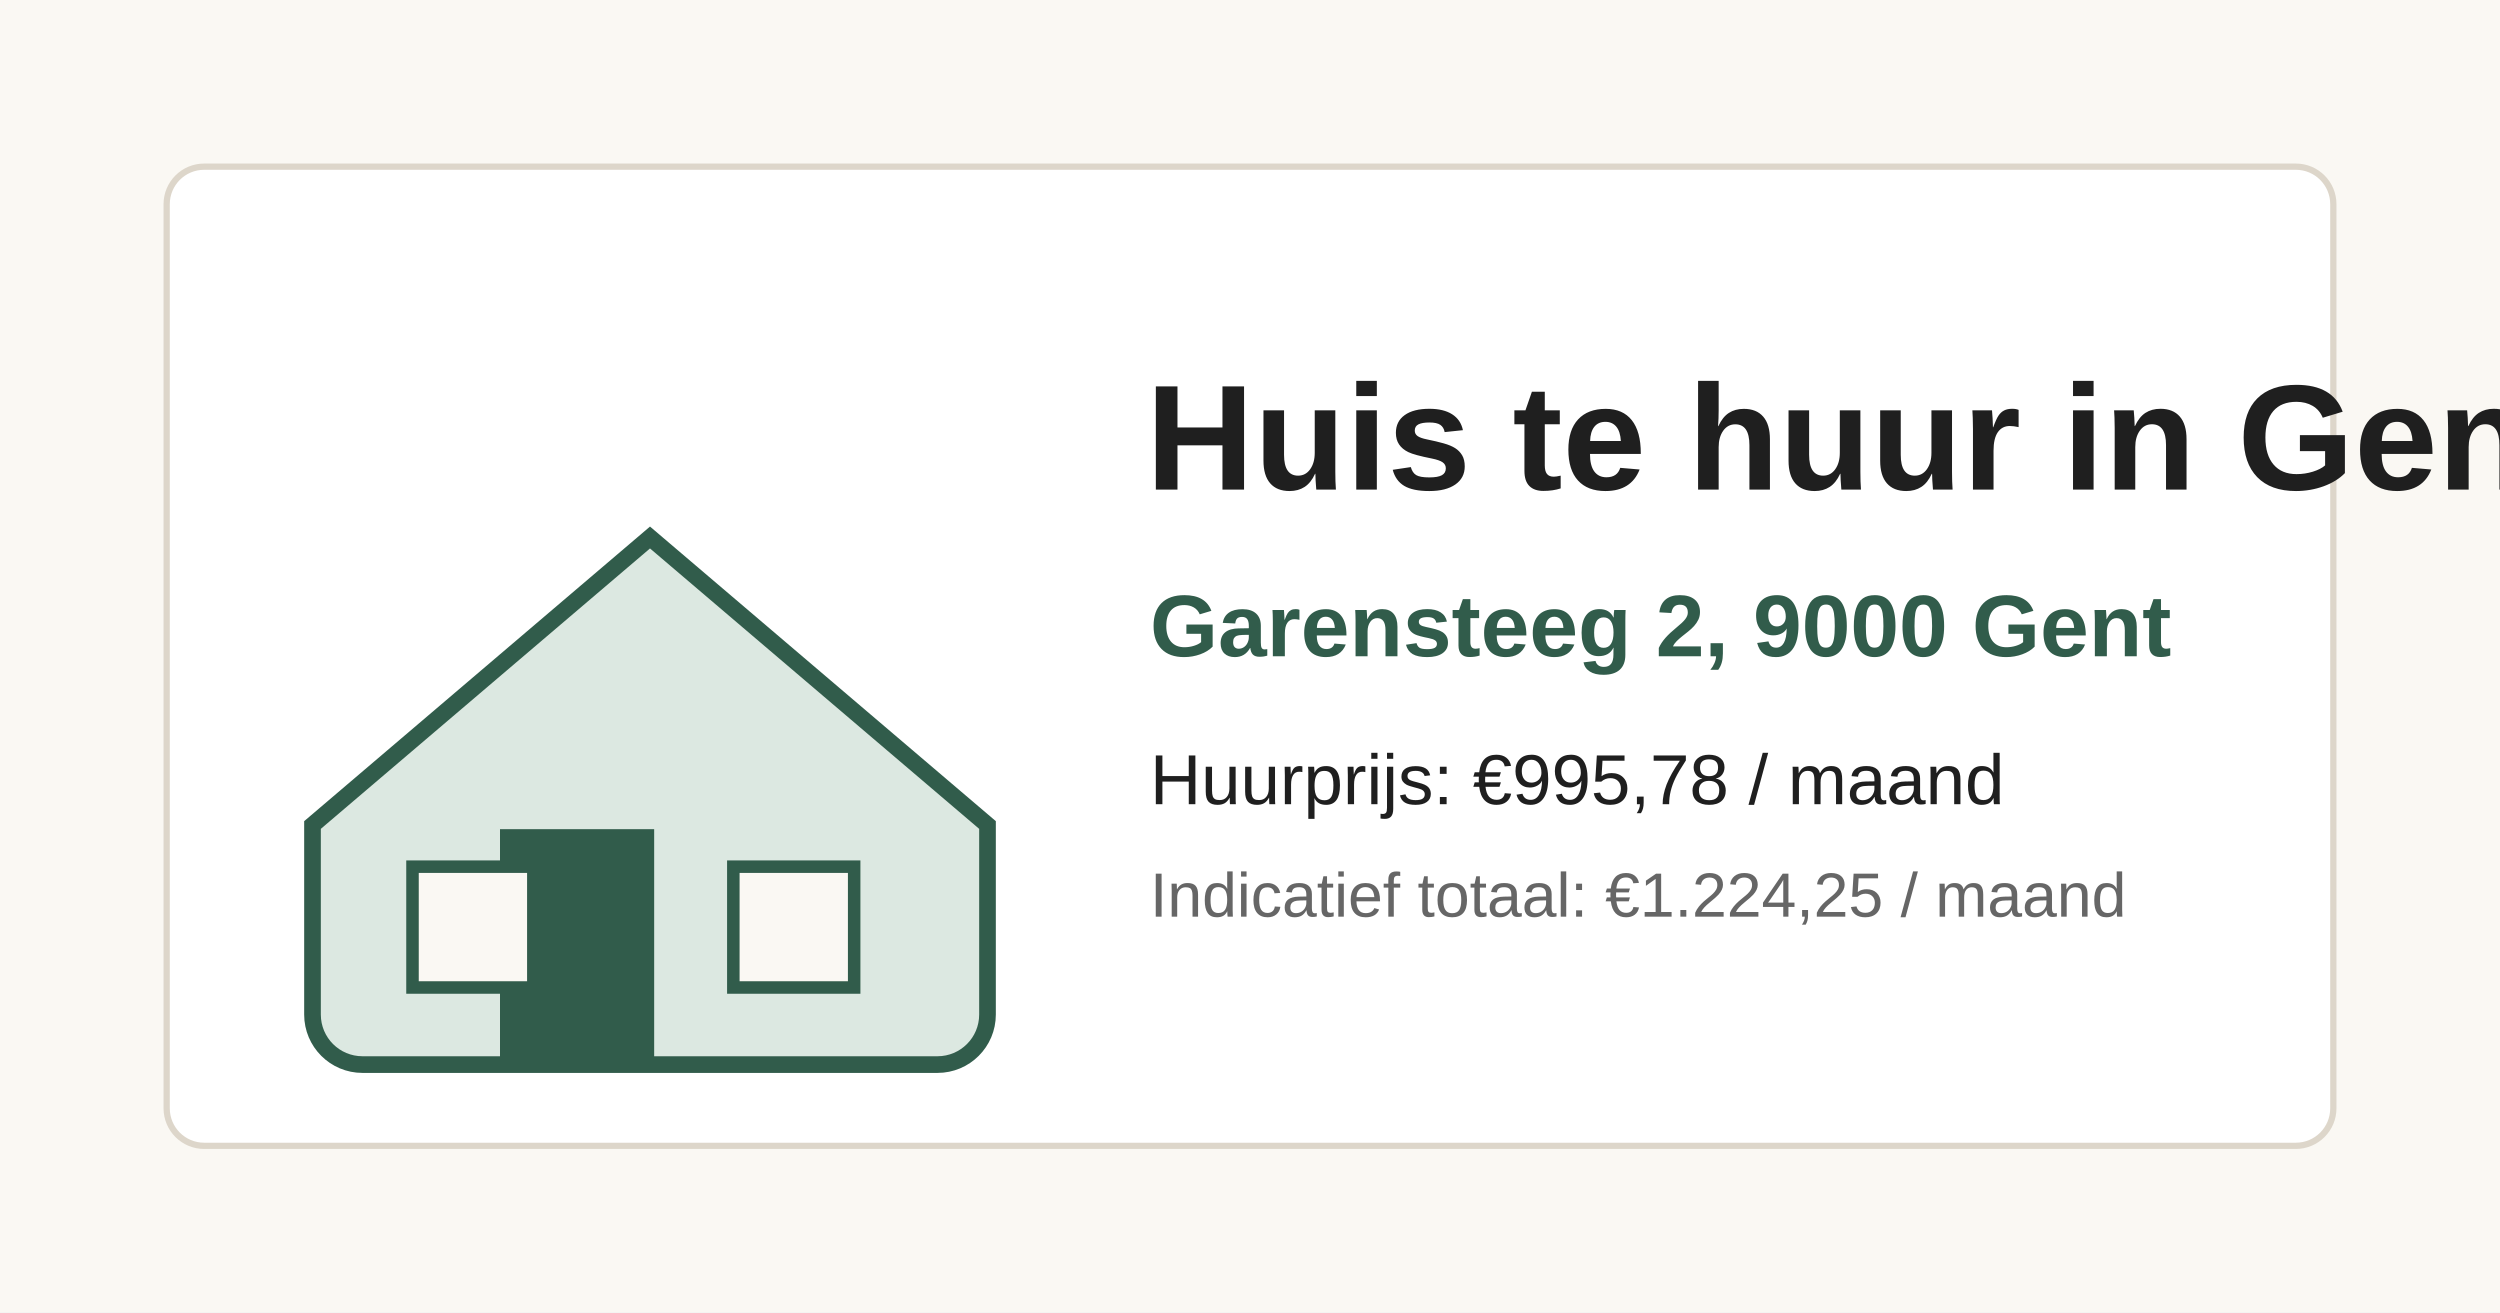
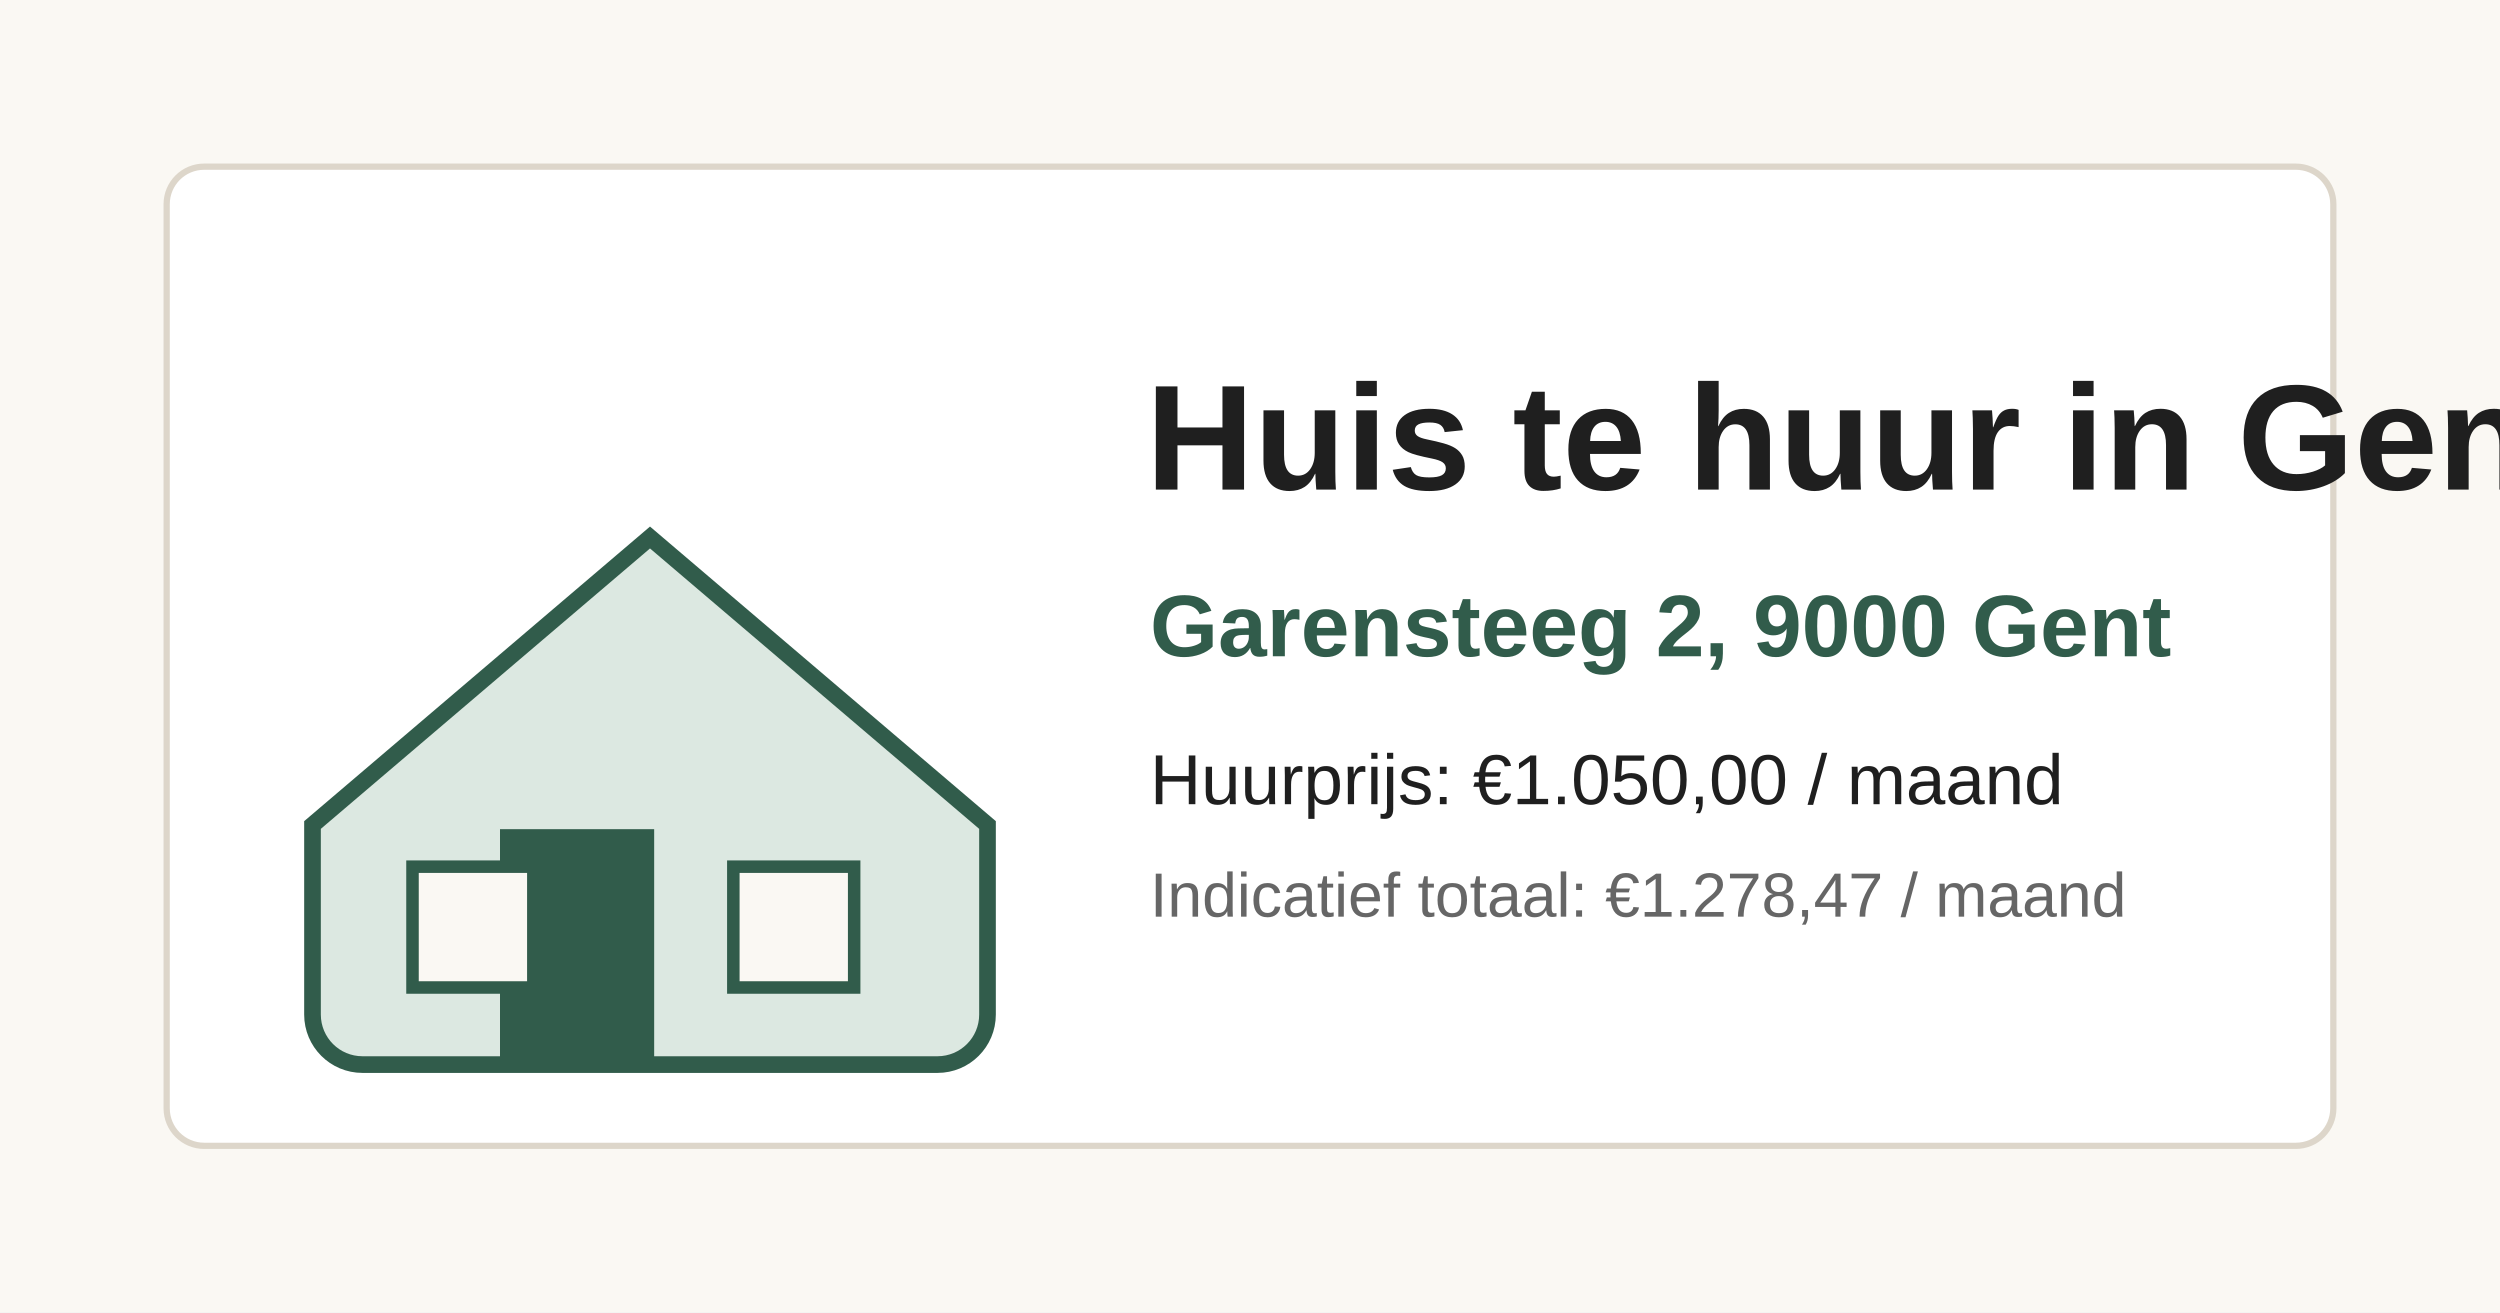
<svg xmlns="http://www.w3.org/2000/svg" width="1200" height="630" viewBox="0 0 1200 630" role="img" aria-label="Huis te huur in Gent">
  <rect width="1200" height="630" fill="#FAF8F3" />
  <rect x="80" y="80" width="1040" height="470" rx="18" fill="#FFFFFF" stroke="#DDD6CA" stroke-width="3" />
  <path d="M150 396 312 258l162 138v91a24 24 0 0 1-24 24H174a24 24 0 0 1-24-24v-91Z" fill="#DCE8E1" stroke="#315C4B" stroke-width="8" />
  <path d="M240 511V398h74v113" fill="#315C4B" />
  <path d="M352 416h58v58h-58zm-154 0h58v58h-58z" fill="#FAF8F3" stroke="#315C4B" stroke-width="6" />
  <text x="550" y="235" fill="#1F1F1F" font-family="Arial, sans-serif" font-size="72" font-weight="700">Huis te huur in Gent</text>
  <text x="552" y="315" fill="#315C4B" font-family="Arial, sans-serif" font-size="42" font-weight="700">Garensteeg 2, 9000 Gent</text>
-   <text x="552" y="386" fill="#1F1F1F" font-family="Arial, sans-serif" font-size="34">Huurprijs: €995,78 / maand</text>
-   <text x="552" y="440" fill="#666666" font-family="Arial, sans-serif" font-size="30">Indicatief totaal: €1.224,25 / maand</text>
+   <text x="552" y="386" fill="#1F1F1F" font-family="Arial, sans-serif" font-size="34">Huurprijs: €1.050,00 / maand</text>
+   <text x="552" y="440" fill="#666666" font-family="Arial, sans-serif" font-size="30">Indicatief totaal: €1.278,47 / maand</text>
</svg>
